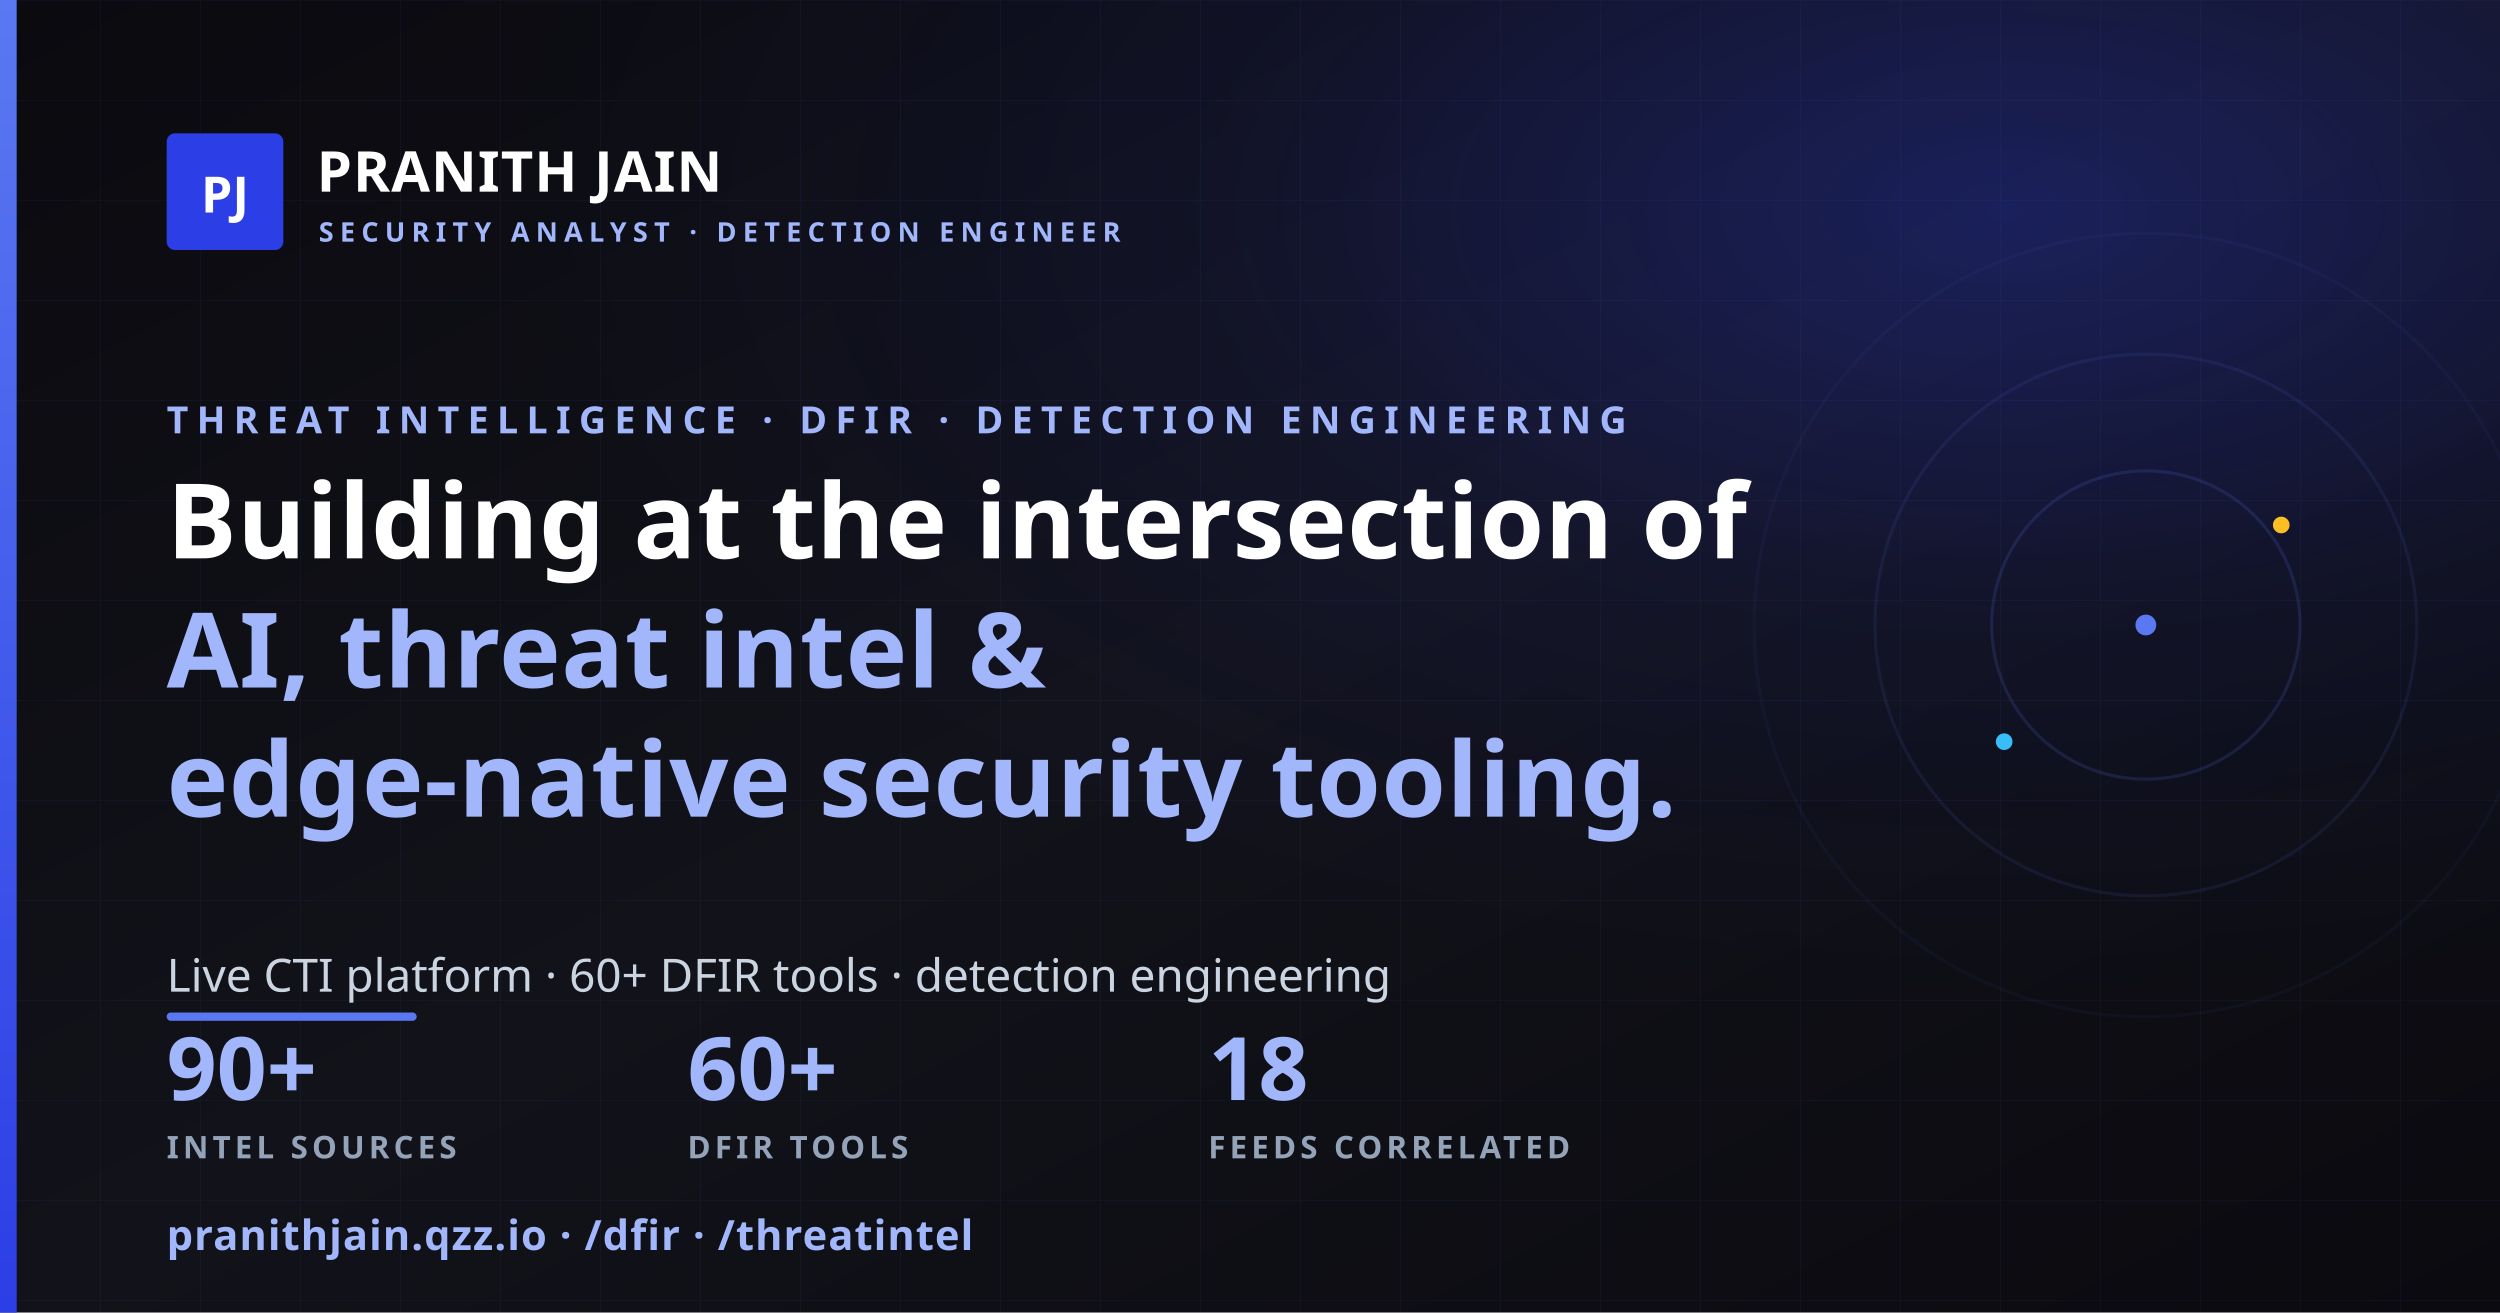
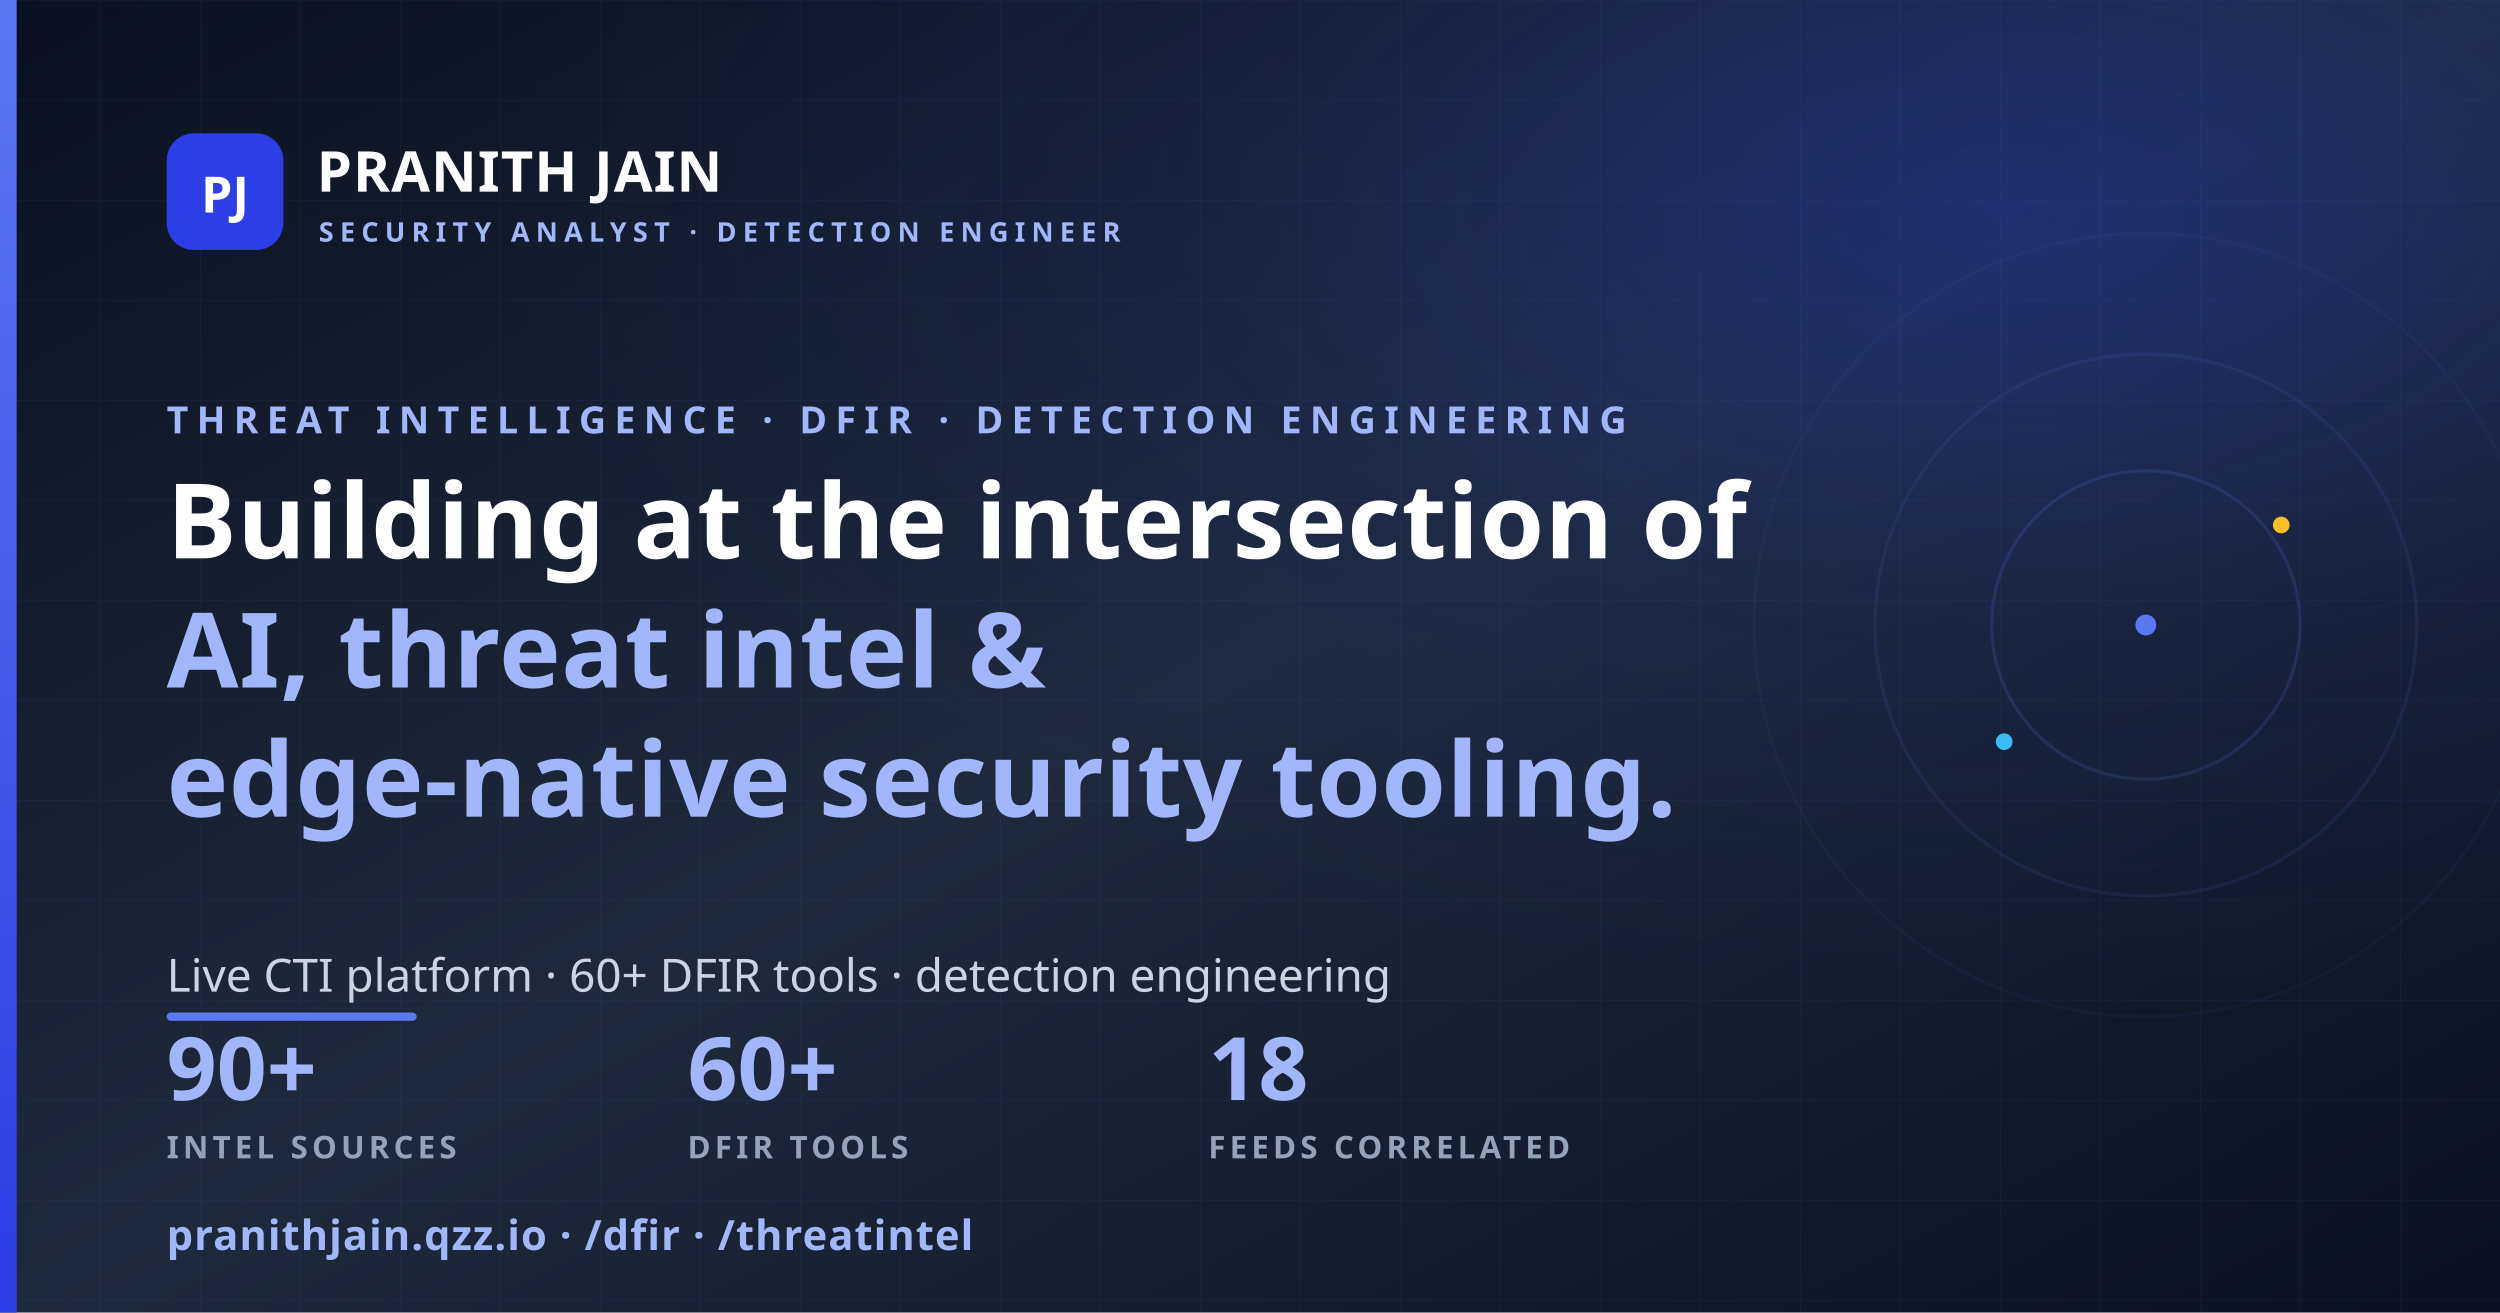
<svg xmlns="http://www.w3.org/2000/svg" width="1200" height="630" viewBox="0 0 1200 630" font-family="'Hanken Grotesk', system-ui, sans-serif">
  <defs>
    <linearGradient id="bg" x1="0" y1="0" x2="1" y2="1">
-       <stop offset="0%" stop-color="#0a0a0f" />
-       <stop offset="50%" stop-color="#12121a" />
-       <stop offset="100%" stop-color="#0a0a0f" />
+       <stop offset="0%" stop-color="#0b1120" />
+       <stop offset="50%" stop-color="#1e293b" />
+       <stop offset="100%" stop-color="#0b1120" />
    </linearGradient>
    <radialGradient id="glow" cx="80%" cy="16%" r="60%">
      <stop offset="0%" stop-color="#2c3ee5" stop-opacity="0.32" />
      <stop offset="55%" stop-color="#2c3ee5" stop-opacity="0.07" />
      <stop offset="100%" stop-color="#2c3ee5" stop-opacity="0" />
    </radialGradient>
    <linearGradient id="bar" x1="0" y1="0" x2="0" y2="1">
      <stop offset="0%" stop-color="#5a78f2" />
      <stop offset="100%" stop-color="#2c3ee5" />
    </linearGradient>
    <pattern id="grid" width="48" height="48" patternUnits="userSpaceOnUse">
      <path d="M 48 0 L 0 0 0 48" fill="none" stroke="#5a78f2" stroke-opacity="0.06" stroke-width="1" />
    </pattern>
  </defs>
  <rect width="1200" height="630" fill="url(#bg)" />
  <rect width="1200" height="630" fill="url(#grid)" />
  <rect width="1200" height="630" fill="url(#glow)" />
  <g stroke="#5a78f2" fill="none">
    <circle cx="1030" cy="300" r="74" stroke-opacity="0.16" stroke-width="1.5" />
    <circle cx="1030" cy="300" r="130" stroke-opacity="0.10" stroke-width="1.5" />
    <circle cx="1030" cy="300" r="188" stroke-opacity="0.05" stroke-width="1.5" />
  </g>
  <circle cx="1030" cy="300" r="5" fill="#5a78f2" />
  <circle cx="1095" cy="252" r="4" fill="#fbbf24" />
  <circle cx="962" cy="356" r="4" fill="#38bdf8" />
  <rect x="0" y="0" width="8" height="630" fill="url(#bar)" />
-   <rect x="80" y="64" width="56" height="56" rx="4" fill="#2c3ee5" />
+   <rect x="80" y="64" width="56" height="56" rx="13" fill="#2c3ee5" />
  <text x="108" y="102" text-anchor="middle" font-size="24" font-weight="800" fill="#ffffff">PJ</text>
  <text x="152" y="92" font-size="27" font-weight="800" letter-spacing="0.5" fill="#ffffff">PRANITH JAIN</text>
  <text x="153" y="116" font-size="13" font-weight="700" letter-spacing="3" fill="#a1b6fb">SECURITY ANALYST · DETECTION ENGINEER</text>
  <text x="80" y="208" font-size="18" font-weight="800" letter-spacing="4" fill="#a1b6fb">THREAT INTELLIGENCE · DFIR · DETECTION ENGINEERING</text>
  <text x="80" y="268" font-size="50" font-weight="800" letter-spacing="0.3" fill="#ffffff">Building at the intersection of</text>
  <text x="80" y="330" font-size="50" font-weight="800" letter-spacing="0.3" fill="#a1b6fb">AI, threat intel &amp;</text>
  <text x="80" y="392" font-size="50" font-weight="800" letter-spacing="0.3" fill="#a1b6fb">edge-native security tooling.</text>
  <text x="80" y="476" font-size="22" font-weight="400" fill="#cbd5e1">Live CTI platform · 60+ DFIR tools · detection engineering</text>
  <rect x="80" y="486" width="120" height="4" rx="2" fill="#5a78f2" />
  <text x="80" y="528" font-size="42" font-weight="800" fill="#a1b6fb">90+</text>
  <text x="80" y="556" font-size="15" font-weight="600" letter-spacing="2" fill="#94a3b8">INTEL SOURCES</text>
  <text x="330" y="528" font-size="42" font-weight="800" fill="#a1b6fb">60+</text>
  <text x="330" y="556" font-size="15" font-weight="600" letter-spacing="2" fill="#94a3b8">DFIR TOOLS</text>
  <text x="580" y="528" font-size="42" font-weight="800" fill="#a1b6fb">18</text>
  <text x="580" y="556" font-size="15" font-weight="600" letter-spacing="2" fill="#94a3b8">FEEDS CORRELATED</text>
  <text x="80" y="600" font-size="20" font-weight="700" letter-spacing="0.5" fill="#94a3b8">
    <tspan fill="#a1b6fb" font-weight="800">pranithjain.qzz.io  ·  /dfir  ·  /threatintel</tspan>
  </text>
</svg>
